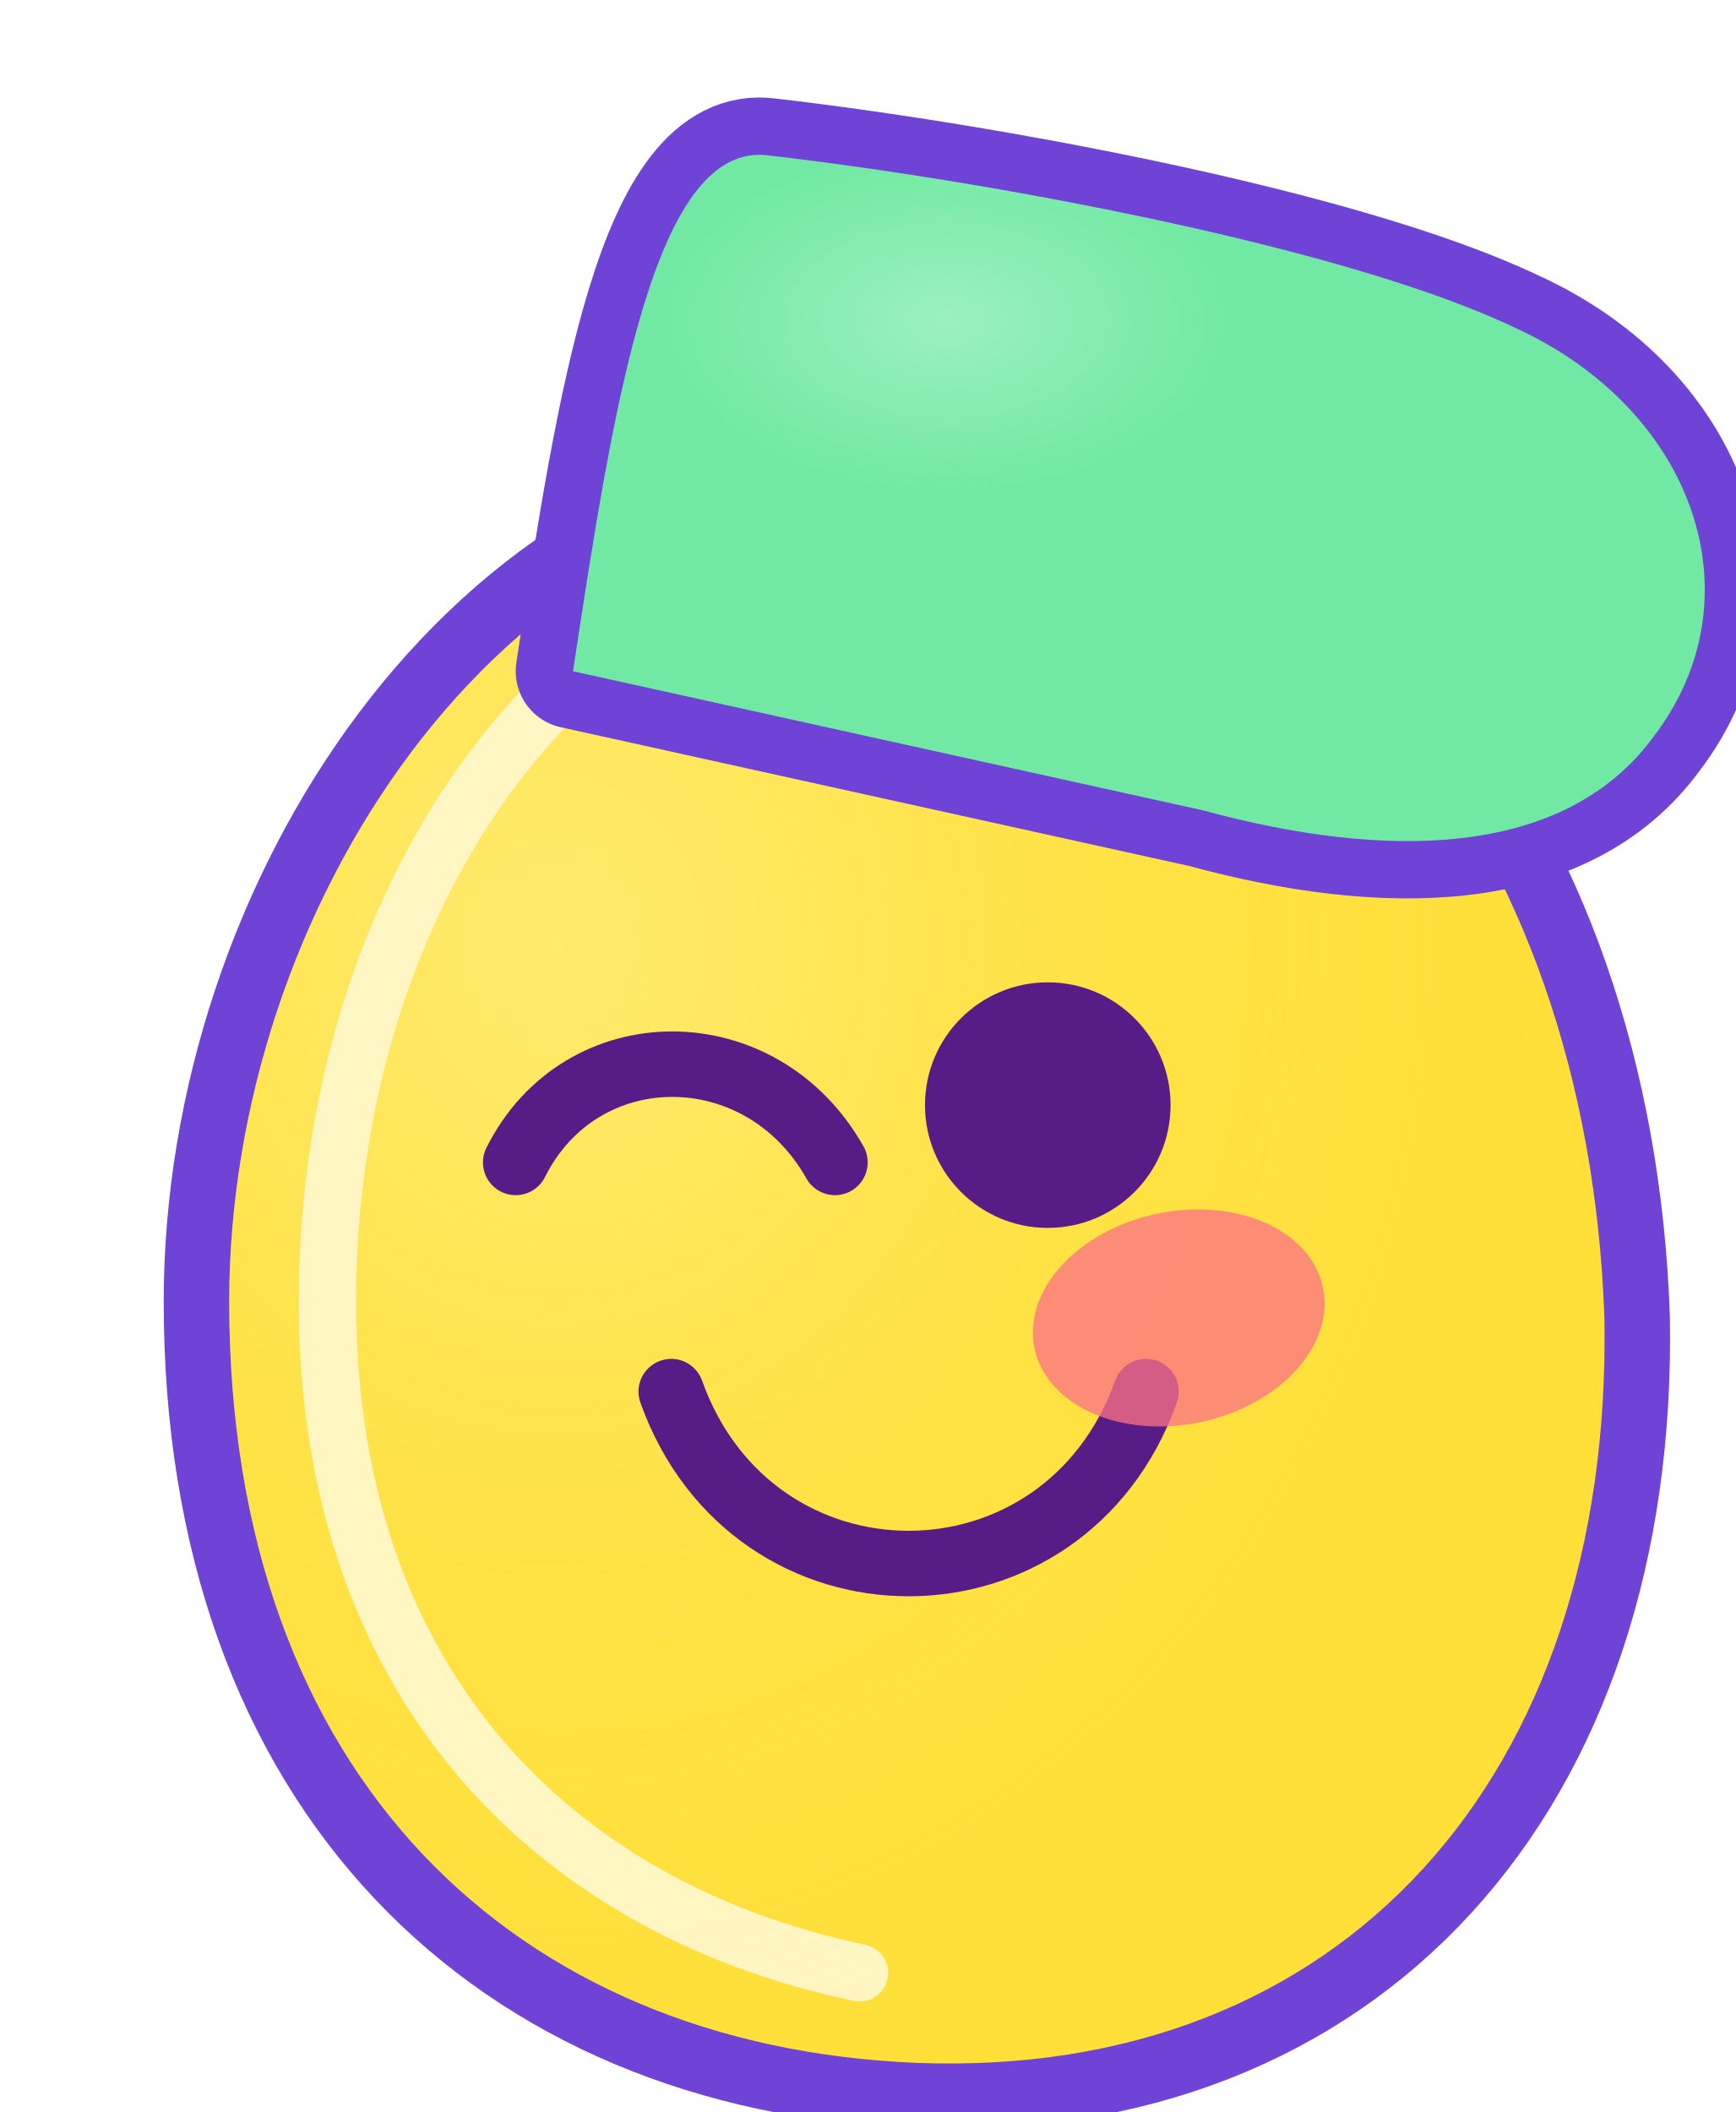
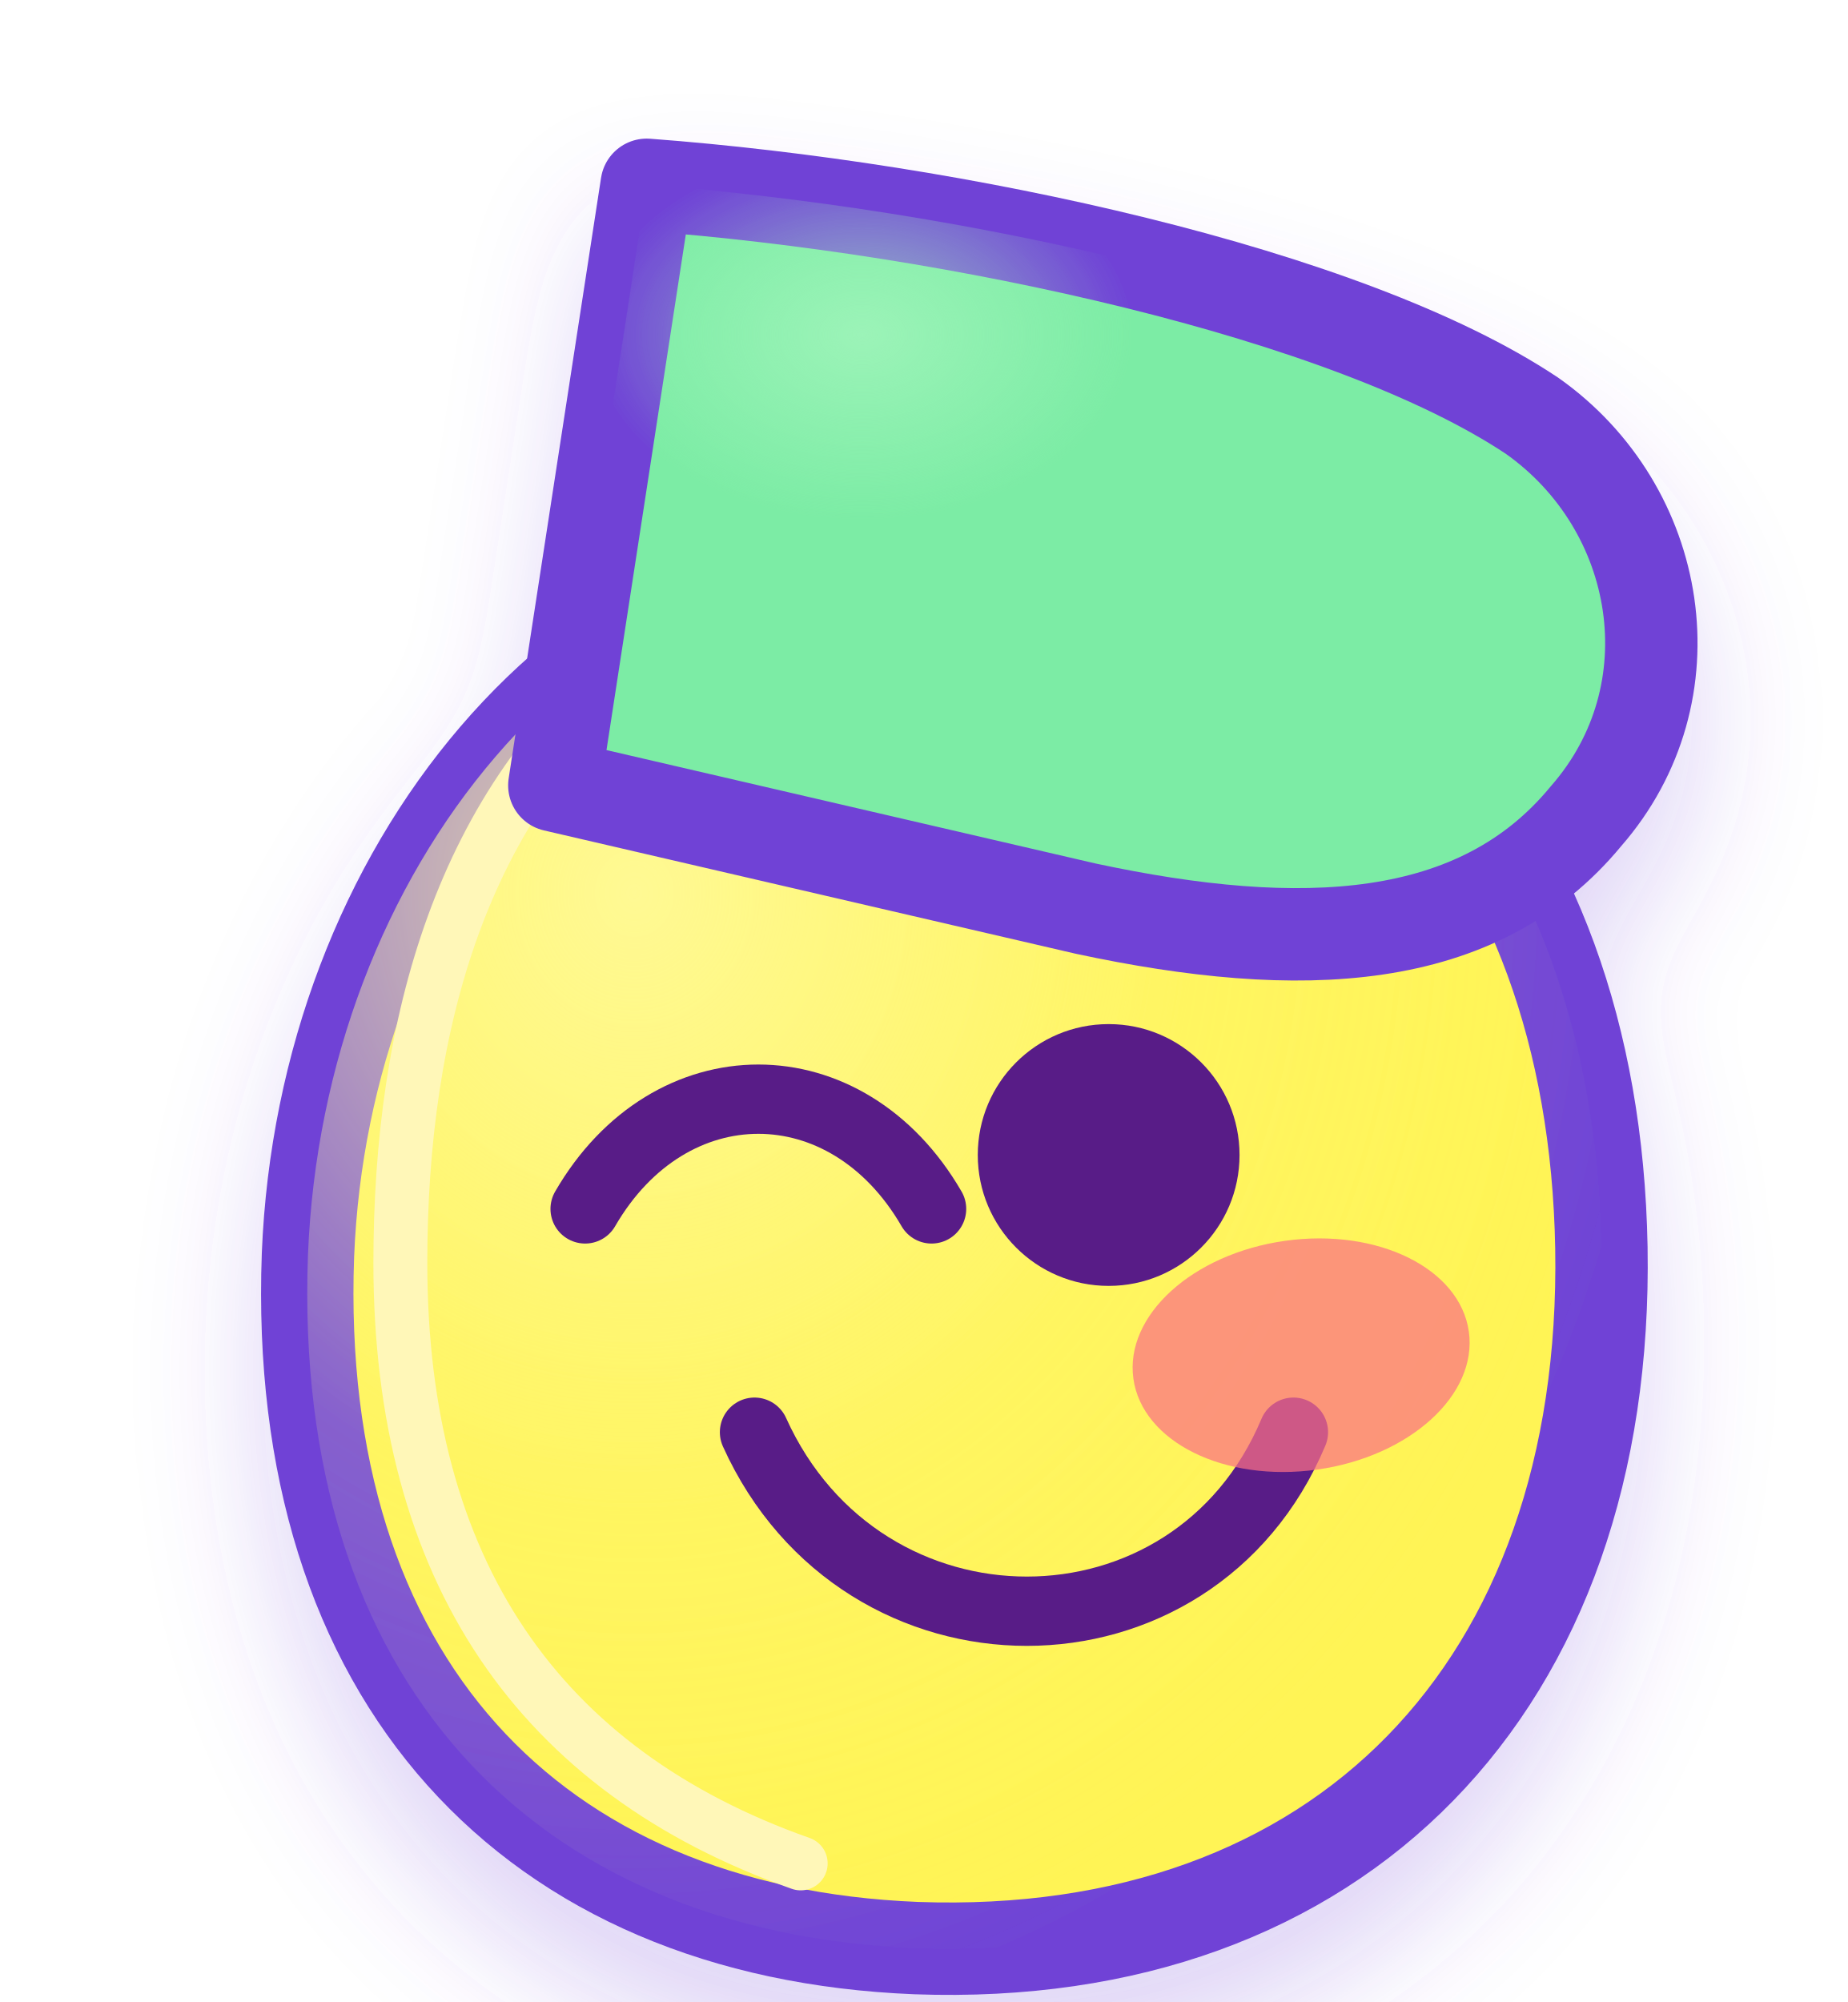
- <svg xmlns="http://www.w3.org/2000/svg" viewBox="-16 -10 212 258" role="img" aria-label="Winking mango logo">
+ <svg xmlns="http://www.w3.org/2000/svg" viewBox="0 0 240 260" role="img" aria-label="Winking mango logo">
  <defs>
-     <linearGradient id="mangoBody" x1="30" y1="58" x2="148" y2="207">
-       <stop offset="0" stop-color="#ffdf38" />
-       <stop offset="0.5" stop-color="#ffc21e" />
-       <stop offset="1" stop-color="#ff8518" />
+     <linearGradient id="bodyFill" x1="58" y1="70" x2="178" y2="226">
+       <stop offset="0" stop-color="#fff454" />
+       <stop offset="0.58" stop-color="#ffdf2d" />
+       <stop offset="1" stop-color="#ffc229" />
    </linearGradient>
-     <linearGradient id="mangoLeaf" x1="58" y1="14" x2="166" y2="59">
-       <stop offset="0" stop-color="#71e9a4" />
-       <stop offset="0.58" stop-color="#36ce76" />
-       <stop offset="1" stop-color="#20a951" />
+     <linearGradient id="leafFill" x1="81" y1="26" x2="205" y2="77">
+       <stop offset="0" stop-color="#7ceca5" />
+       <stop offset="0.55" stop-color="#5fe292" />
+       <stop offset="1" stop-color="#41d47c" />
    </linearGradient>
-     <radialGradient id="leafShine" cx="33%" cy="24%" r="60%">
-       <stop offset="0" stop-color="#a7f3c4" stop-opacity="0.78" />
-       <stop offset="0.42" stop-color="#a7f3c4" stop-opacity="0" />
+     <radialGradient id="leafGlow" cx="28%" cy="20%" r="65%">
+       <stop offset="0" stop-color="#a8f6bf" stop-opacity="0.72" />
+       <stop offset="0.38" stop-color="#a8f6bf" stop-opacity="0" />
    </radialGradient>
-     <radialGradient id="bodyGlow" cx="24%" cy="29%" r="72%">
-       <stop offset="0" stop-color="#fff085" stop-opacity="0.68" />
-       <stop offset="0.54" stop-color="#fff085" stop-opacity="0.16" />
-       <stop offset="1" stop-color="#fff085" stop-opacity="0" />
+     <radialGradient id="bodyGlow" cx="25%" cy="25%" r="80%">
+       <stop offset="0" stop-color="#fffaa1" stop-opacity="0.82" />
+       <stop offset="0.55" stop-color="#fffaa1" stop-opacity="0.16" />
+       <stop offset="1" stop-color="#fffaa1" stop-opacity="0" />
    </radialGradient>
-     <linearGradient id="bodyShade" x1="81" y1="57" x2="145" y2="197">
-       <stop offset="0" stop-color="#f59e0b" stop-opacity="0" />
-       <stop offset="1" stop-color="#ef6c00" stop-opacity="0.22" />
-     </linearGradient>
+     <filter id="softShadow" x="-20%" y="-20%" width="140%" height="150%">
+       <feDropShadow dx="0" dy="10" stdDeviation="8" flood-color="#6f43d6" flood-opacity="0.22" />
+     </filter>
  </defs>
-   <path fill="none" stroke="#6f43d6" stroke-linecap="round" stroke-linejoin="round" stroke-width="16" d="M91 50C45 51 12 101 12 149c0 58 35 91 84 93 52 2 85-35 84-91-2-58-36-103-89-101Z" />
-   <path fill="url(#mangoBody)" d="M91 50C45 51 12 101 12 149c0 58 35 91 84 93 52 2 85-35 84-91-2-58-36-103-89-101Z" />
-   <path fill="url(#bodyGlow)" d="M91 50C45 51 12 101 12 149c0 58 35 91 84 93 52 2 85-35 84-91-2-58-36-103-89-101Z" />
-   <path fill="url(#bodyShade)" d="M102 56c33 30 49 78 40 120-8 39-38 60-81 58 12 6 24 8 36 8 52 2 85-35 83-91-1-50-28-92-78-95Z" />
-   <path fill="none" stroke="#fff7cc" stroke-opacity="0.92" stroke-linecap="round" stroke-width="7" d="M81 58C49 66 24 103 24 149c0 46 27 74 65 82" />
-   <path fill="none" stroke="#6f43d6" stroke-linecap="round" stroke-linejoin="round" stroke-width="14" d="M78 9c26 3 70 11 91 21 22 10 30 33 17 50-11 15-33 15-55 9L54 72c5-33 10-65 24-63Z" />
-   <path fill="url(#mangoLeaf)" d="M78 9c26 3 70 11 91 21 22 10 30 33 17 50-11 15-33 15-55 9L54 72c5-33 10-65 24-63Z" />
-   <path fill="url(#leafShine)" d="M78 9c26 3 70 11 91 21 22 10 30 33 17 50-11 15-33 15-55 9L54 72c5-33 10-65 24-63Z" />
-   <path fill="none" stroke="#581c87" stroke-linecap="round" stroke-width="8" d="M47 132c8-16 30-16 39 0" />
-   <circle cx="112" cy="125" r="15" fill="#581c87" />
-   <path fill="none" stroke="#581c87" stroke-linecap="round" stroke-width="8" d="M66 160c10 28 48 28 58 0" />
-   <ellipse cx="128" cy="151" rx="18" ry="13" fill="#fb7185" fill-opacity="0.76" transform="rotate(-12 128 151)" />
+   <g filter="url(#softShadow)">
+     <path fill="url(#bodyFill)" stroke="#6f43d6" stroke-linecap="round" stroke-linejoin="round" stroke-width="12" d="M121 71C76 71 42 113 40 163c-2 55 29 88 79 90 55 2 90-34 89-91-1-55-34-91-87-91Z" />
+     <path fill="url(#bodyGlow)" d="M121 71C76 71 42 113 40 163c-2 55 29 88 79 90 55 2 90-34 89-91-1-55-34-91-87-91Z" />
+     <path fill="none" stroke="#fff7b8" stroke-linecap="round" stroke-width="7" d="M83 86C60 104 52 133 52 164c0 40 18 66 52 78" />
+     <path fill="url(#leafFill)" stroke="#6f43d6" stroke-linecap="round" stroke-linejoin="round" stroke-width="12" d="M84 24c40 3 91 14 115 30 17 12 21 36 7 52-14 17-37 18-65 12L72 102 84 24Z" />
+     <path fill="url(#leafGlow)" d="M84 24c40 3 91 14 115 30 17 12 21 36 7 52-14 17-37 18-65 12L72 102 84 24Z" />
+     <path fill="none" stroke="#581c87" stroke-linecap="round" stroke-width="9" d="M76 157c11-19 34-19 45 0" />
+     <circle cx="144" cy="150" r="17" fill="#581c87" />
+     <path fill="none" stroke="#581c87" stroke-linecap="round" stroke-width="9" d="M98 186c14 31 57 31 70 0" />
+     <ellipse cx="169" cy="176" rx="22" ry="15" fill="#fb7185" fill-opacity="0.72" transform="rotate(-8 169 176)" />
+   </g>
</svg>
